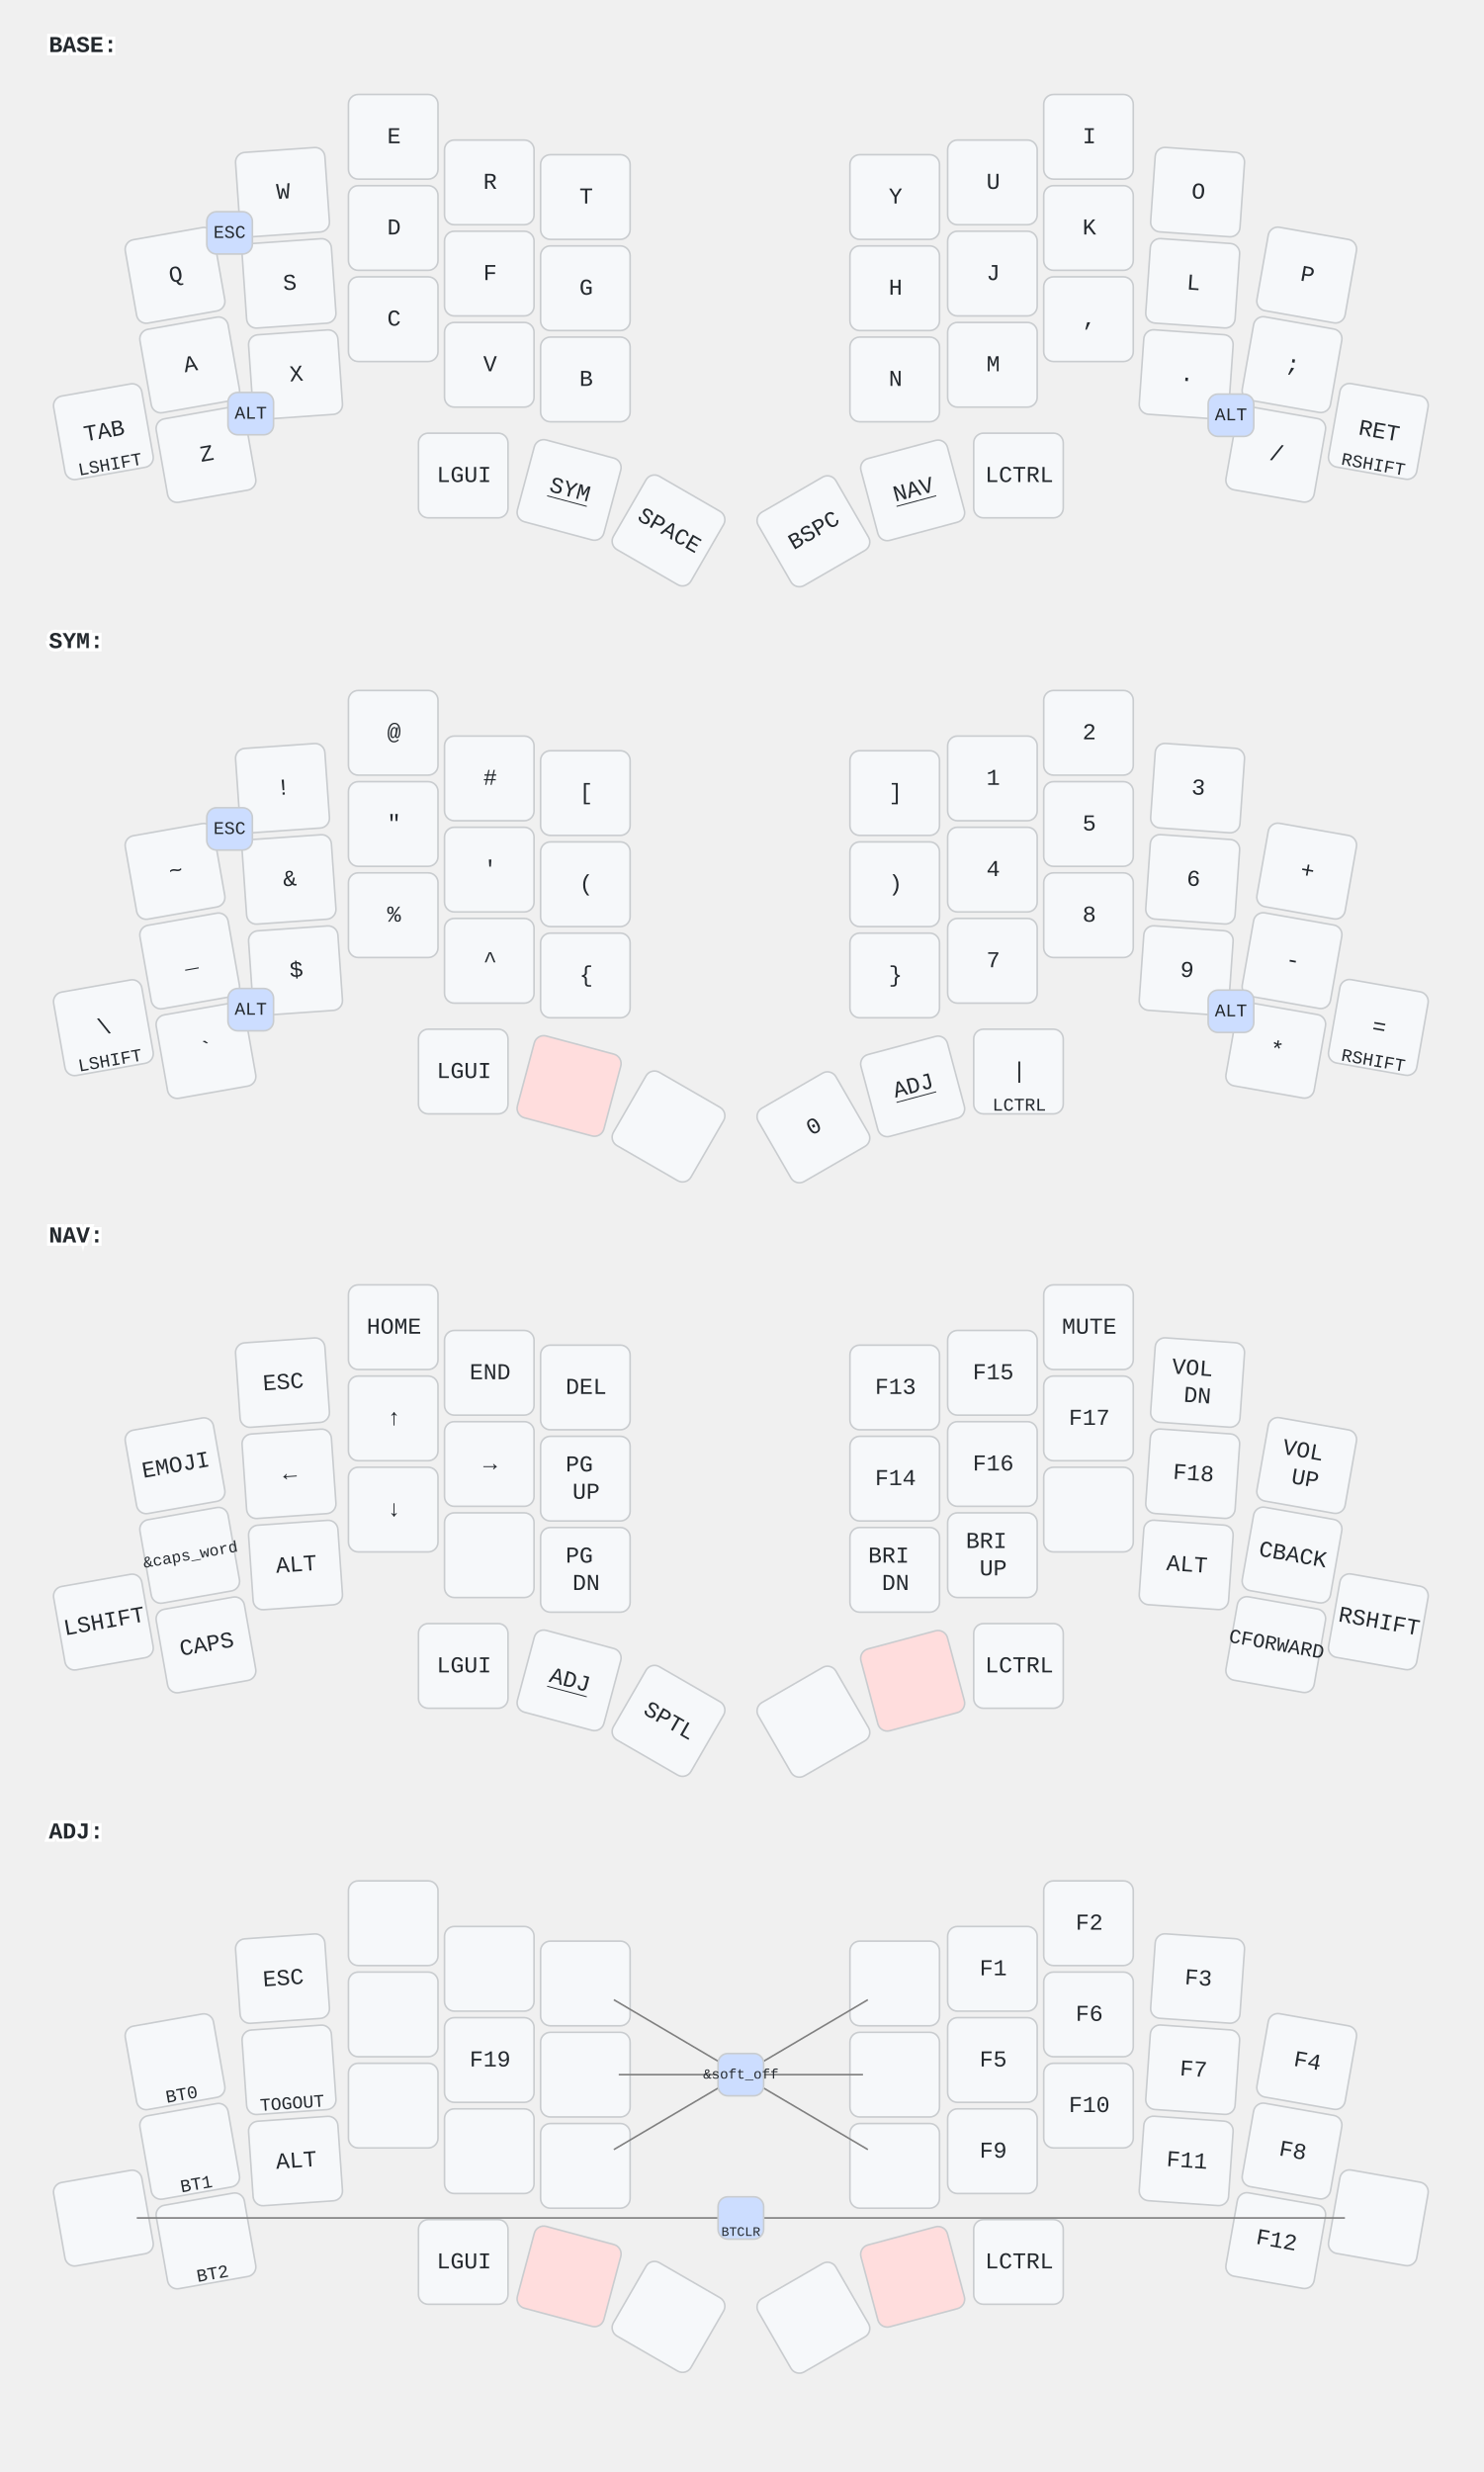
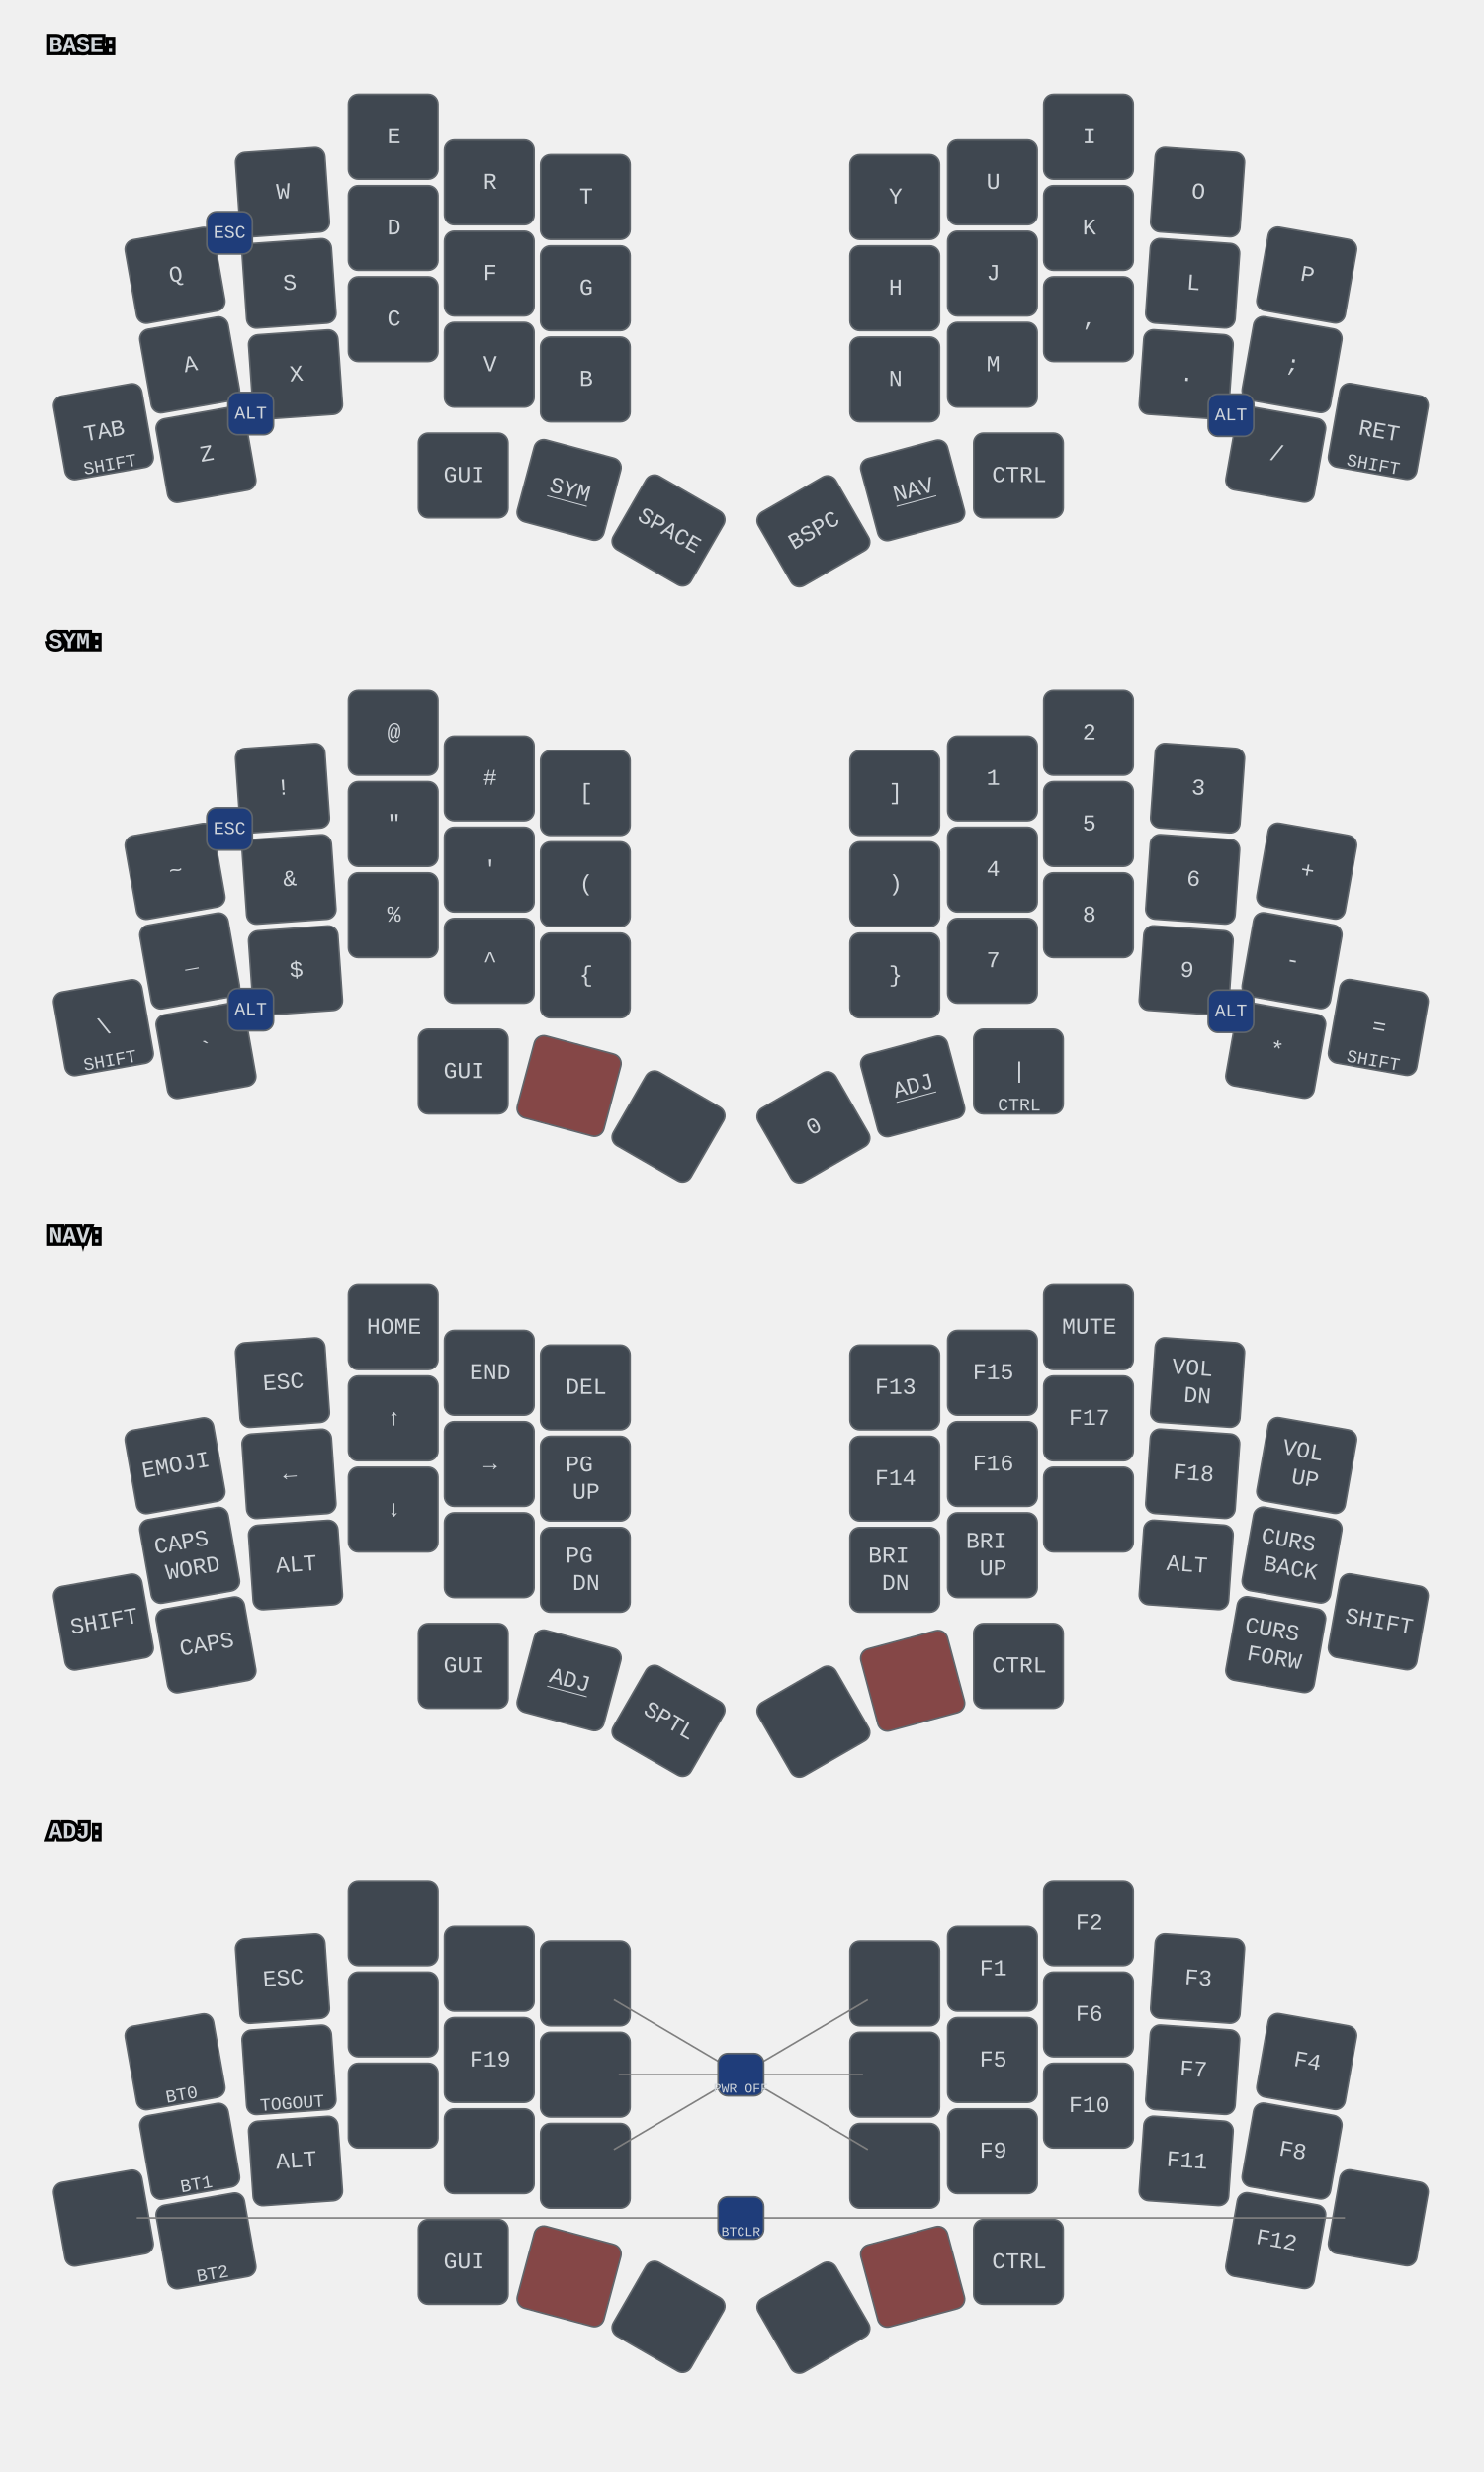
<svg xmlns="http://www.w3.org/2000/svg" width="911" height="1518" viewBox="0 0 911 1518" class="keymap">
  <style>/* inherit to force styles through use tags */
svg path {
    fill: inherit;
}

/* font and background color specifications */
svg.keymap {
    font-family: SFMono-Regular,Consolas,Liberation Mono,Menlo,monospace;
    font-size: 14px;
    font-kerning: normal;
    text-rendering: optimizeLegibility;
    fill: #24292e;
}

/* default key styling */
rect.key {
    fill: #f6f8fa;
}

rect.key, rect.combo {
    stroke: #c9cccf;
    stroke-width: 1;
}

/* default key side styling, only used is draw_key_sides is set */
rect.side {
    filter: brightness(90%);
}

/* color accent for combo boxes */
rect.combo, rect.combo-separate {
    fill: #cdf;
}

/* color accent for held keys */
rect.held, rect.combo.held {
    fill: #fdd;
}

/* color accent for ghost (optional) keys */
rect.ghost, rect.combo.ghost {
    stroke-dasharray: 4, 4;
    stroke-width: 2;
}

text {
    text-anchor: middle;
    dominant-baseline: middle;
}

/* styling for layer labels */
text.label {
    font-weight: bold;
    text-anchor: start;
    stroke: white;
    stroke-width: 4;
    paint-order: stroke;
}

/* styling for optional footer */
text.footer {
    text-anchor: end;
    dominant-baseline: auto;
    stroke: white;
    stroke-width: 4;
    paint-order: stroke;
}

/* styling for combo tap, and key non-tap label text */
text.combo, text.hold, text.shifted, text.left, text.right {
    font-size: 11px;
}

text.hold {
    text-anchor: middle;
    dominant-baseline: auto;
}

text.shifted {
    text-anchor: middle;
    dominant-baseline: hanging;
}

text.left {
    text-anchor: start;
}

text.right {
    text-anchor: end;
}

text.layer-activator {
    text-decoration: underline;
}

/* styling for hold/shifted label text in combo box */
text.combo.hold, text.combo.shifted, text.combo.left, text.combo.right {
    font-size: 8px;
}

/* lighter symbol for transparent keys */
text.trans {
    fill: #7b7e81;
}

/* styling for combo dendrons */
path.combo {
    stroke-width: 1;
    stroke: gray;
    fill: none;
}

/* Start Tabler Icons Cleanup */
/* cannot use height/width with glyphs */
.icon-tabler &gt; path {
    fill: inherit;
    stroke: inherit;
    stroke-width: 2;
}
/* hide tabler's default box */
.icon-tabler &gt; path[stroke="none"][fill="none"] {
    visibility: hidden;
}
/* End Tabler Icons Cleanup */
+ 
+ svg.keymap { fill: #d1d6db; }
+ rect.key { fill: #3f4750; }
+ rect.key, rect.combo { stroke: #60666c; }
+ rect.combo, rect.combo-separate { fill: #1f3d7a; }
+ rect.held, rect.combo.held { fill: #854747; }
+ text.label, text.footer { stroke: black; }
+ text.trans { fill: #7e8184; }
+ path.combo { stroke: #7f7f7f; }
</style>
  <g transform="translate(30, 0)" class="layer-BASE">
    <text x="0" y="28" class="label" id="BASE">BASE:</text>
    <g transform="translate(0, 56)">
      <g transform="translate(78, 113) rotate(-10.0)" class="key keypos-0">
        <rect rx="6" ry="6" x="-28" y="-26" width="55" height="52" class="key" />
        <text x="0" y="0" class="key tap">Q</text>
      </g>
      <g transform="translate(144, 62) rotate(-4.0)" class="key keypos-1">
        <rect rx="6" ry="6" x="-28" y="-26" width="55" height="52" class="key" />
        <text x="0" y="0" class="key tap">W</text>
      </g>
      <g transform="translate(212, 28)" class="key keypos-2">
        <rect rx="6" ry="6" x="-28" y="-26" width="55" height="52" class="key" />
        <text x="0" y="0" class="key tap">E</text>
      </g>
      <g transform="translate(271, 56)" class="key keypos-3">
        <rect rx="6" ry="6" x="-28" y="-26" width="55" height="52" class="key" />
        <text x="0" y="0" class="key tap">R</text>
      </g>
      <g transform="translate(330, 65)" class="key keypos-4">
        <rect rx="6" ry="6" x="-28" y="-26" width="55" height="52" class="key" />
        <text x="0" y="0" class="key tap">T</text>
      </g>
      <g transform="translate(520, 65)" class="key keypos-5">
        <rect rx="6" ry="6" x="-28" y="-26" width="55" height="52" class="key" />
        <text x="0" y="0" class="key tap">Y</text>
      </g>
      <g transform="translate(580, 56)" class="key keypos-6">
        <rect rx="6" ry="6" x="-28" y="-26" width="55" height="52" class="key" />
        <text x="0" y="0" class="key tap">U</text>
      </g>
      <g transform="translate(639, 28)" class="key keypos-7">
        <rect rx="6" ry="6" x="-28" y="-26" width="55" height="52" class="key" />
        <text x="0" y="0" class="key tap">I</text>
      </g>
      <g transform="translate(706, 62) rotate(4.0)" class="key keypos-8">
        <rect rx="6" ry="6" x="-28" y="-26" width="55" height="52" class="key" />
        <text x="0" y="0" class="key tap">O</text>
      </g>
      <g transform="translate(773, 113) rotate(10.0)" class="key keypos-9">
        <rect rx="6" ry="6" x="-28" y="-26" width="55" height="52" class="key" />
        <text x="0" y="0" class="key tap">P</text>
      </g>
      <g transform="translate(87, 168) rotate(-10.0)" class="key keypos-10">
        <rect rx="6" ry="6" x="-28" y="-26" width="55" height="52" class="key" />
        <text x="0" y="0" class="key tap">A</text>
      </g>
      <g transform="translate(148, 118) rotate(-4.0)" class="key keypos-11">
        <rect rx="6" ry="6" x="-28" y="-26" width="55" height="52" class="key" />
        <text x="0" y="0" class="key tap">S</text>
      </g>
      <g transform="translate(212, 84)" class="key keypos-12">
        <rect rx="6" ry="6" x="-28" y="-26" width="55" height="52" class="key" />
        <text x="0" y="0" class="key tap">D</text>
      </g>
      <g transform="translate(271, 112)" class="key keypos-13">
        <rect rx="6" ry="6" x="-28" y="-26" width="55" height="52" class="key" />
        <text x="0" y="0" class="key tap">F</text>
      </g>
      <g transform="translate(330, 121)" class="key keypos-14">
        <rect rx="6" ry="6" x="-28" y="-26" width="55" height="52" class="key" />
        <text x="0" y="0" class="key tap">G</text>
      </g>
      <g transform="translate(520, 121)" class="key keypos-15">
        <rect rx="6" ry="6" x="-28" y="-26" width="55" height="52" class="key" />
        <text x="0" y="0" class="key tap">H</text>
      </g>
      <g transform="translate(580, 112)" class="key keypos-16">
        <rect rx="6" ry="6" x="-28" y="-26" width="55" height="52" class="key" />
        <text x="0" y="0" class="key tap">J</text>
      </g>
      <g transform="translate(639, 84)" class="key keypos-17">
        <rect rx="6" ry="6" x="-28" y="-26" width="55" height="52" class="key" />
        <text x="0" y="0" class="key tap">K</text>
      </g>
      <g transform="translate(703, 118) rotate(4.0)" class="key keypos-18">
        <rect rx="6" ry="6" x="-28" y="-26" width="55" height="52" class="key" />
        <text x="0" y="0" class="key tap">L</text>
      </g>
      <g transform="translate(764, 168) rotate(10.0)" class="key keypos-19">
        <rect rx="6" ry="6" x="-28" y="-26" width="55" height="52" class="key" />
        <text x="0" y="0" class="key tap">;</text>
      </g>
      <g transform="translate(34, 209) rotate(-10.0)" class="key keypos-20">
        <rect rx="6" ry="6" x="-28" y="-26" width="55" height="52" class="key" />
        <text x="0" y="0" class="key tap">TAB</text>
-         <text x="0" y="24" class="key hold">LSHIFT</text>
+         <text x="0" y="24" class="key hold">SHIFT</text>
      </g>
      <g transform="translate(97, 223) rotate(-10.0)" class="key keypos-21">
        <rect rx="6" ry="6" x="-28" y="-26" width="55" height="52" class="key" />
        <text x="0" y="0" class="key tap">Z</text>
      </g>
      <g transform="translate(152, 174) rotate(-4.0)" class="key keypos-22">
        <rect rx="6" ry="6" x="-28" y="-26" width="55" height="52" class="key" />
        <text x="0" y="0" class="key tap">X</text>
      </g>
      <g transform="translate(212, 140)" class="key keypos-23">
        <rect rx="6" ry="6" x="-28" y="-26" width="55" height="52" class="key" />
        <text x="0" y="0" class="key tap">C</text>
      </g>
      <g transform="translate(271, 168)" class="key keypos-24">
        <rect rx="6" ry="6" x="-28" y="-26" width="55" height="52" class="key" />
        <text x="0" y="0" class="key tap">V</text>
      </g>
      <g transform="translate(330, 177)" class="key keypos-25">
        <rect rx="6" ry="6" x="-28" y="-26" width="55" height="52" class="key" />
        <text x="0" y="0" class="key tap">B</text>
      </g>
      <g transform="translate(520, 177)" class="key keypos-26">
        <rect rx="6" ry="6" x="-28" y="-26" width="55" height="52" class="key" />
        <text x="0" y="0" class="key tap">N</text>
      </g>
      <g transform="translate(580, 168)" class="key keypos-27">
        <rect rx="6" ry="6" x="-28" y="-26" width="55" height="52" class="key" />
        <text x="0" y="0" class="key tap">M</text>
      </g>
      <g transform="translate(639, 140)" class="key keypos-28">
        <rect rx="6" ry="6" x="-28" y="-26" width="55" height="52" class="key" />
        <text x="0" y="0" class="key tap">,</text>
      </g>
      <g transform="translate(699, 174) rotate(4.0)" class="key keypos-29">
        <rect rx="6" ry="6" x="-28" y="-26" width="55" height="52" class="key" />
        <text x="0" y="0" class="key tap">.</text>
      </g>
      <g transform="translate(754, 223) rotate(10.0)" class="key keypos-30">
        <rect rx="6" ry="6" x="-28" y="-26" width="55" height="52" class="key" />
        <text x="0" y="0" class="key tap">/</text>
      </g>
      <g transform="translate(817, 209) rotate(10.0)" class="key keypos-31">
        <rect rx="6" ry="6" x="-28" y="-26" width="55" height="52" class="key" />
        <text x="0" y="0" class="key tap">RET</text>
-         <text x="0" y="24" class="key hold">RSHIFT</text>
+         <text x="0" y="24" class="key hold">SHIFT</text>
      </g>
      <g transform="translate(255, 236)" class="key keypos-32">
        <rect rx="6" ry="6" x="-28" y="-26" width="55" height="52" class="key" />
-         <text x="0" y="0" class="key tap">LGUI</text>
+         <text x="0" y="0" class="key tap">GUI</text>
      </g>
      <g transform="translate(320, 245) rotate(15.0)" class="key keypos-33">
        <rect rx="6" ry="6" x="-28" y="-26" width="55" height="52" class="key" />
        <a href="#SYM">
          <text x="0" y="0" class="key tap layer-activator">SYM</text>
        </a>
      </g>
      <g transform="translate(381, 270) rotate(30.0)" class="key keypos-34">
        <rect rx="6" ry="6" x="-28" y="-26" width="55" height="52" class="key" />
        <text x="0" y="0" class="key tap">SPACE</text>
      </g>
      <g transform="translate(470, 270) rotate(-30.0)" class="key keypos-35">
        <rect rx="6" ry="6" x="-28" y="-26" width="55" height="52" class="key" />
        <text x="0" y="0" class="key tap">BSPC</text>
      </g>
      <g transform="translate(531, 245) rotate(-15.0)" class="key keypos-36">
        <rect rx="6" ry="6" x="-28" y="-26" width="55" height="52" class="key" />
        <a href="#NAV">
          <text x="0" y="0" class="key tap layer-activator">NAV</text>
        </a>
      </g>
      <g transform="translate(596, 236)" class="key keypos-37">
        <rect rx="6" ry="6" x="-28" y="-26" width="55" height="52" class="key" />
-         <text x="0" y="0" class="key tap">LCTRL</text>
+         <text x="0" y="0" class="key tap">CTRL</text>
      </g>
      <g class="combo combopos-0">
        <rect rx="6" ry="6" x="97" y="74" width="28" height="26" class="combo" />
        <text x="111" y="87" class="combo tap">ESC</text>
      </g>
      <g class="combo combopos-1">
        <rect rx="6" ry="6" x="110" y="185" width="28" height="26" class="combo" />
        <text x="124" y="198" class="combo tap">ALT</text>
      </g>
      <g class="combo combopos-2">
        <rect rx="6" ry="6" x="712" y="186" width="28" height="26" class="combo" />
        <text x="726" y="199" class="combo tap">ALT</text>
      </g>
    </g>
  </g>
  <g transform="translate(30, 366)" class="layer-SYM">
    <text x="0" y="28" class="label" id="SYM">SYM:</text>
    <g transform="translate(0, 56)">
      <g transform="translate(78, 113) rotate(-10.0)" class="key keypos-0">
        <rect rx="6" ry="6" x="-28" y="-26" width="55" height="52" class="key" />
        <text x="0" y="0" class="key tap">~</text>
      </g>
      <g transform="translate(144, 62) rotate(-4.0)" class="key keypos-1">
        <rect rx="6" ry="6" x="-28" y="-26" width="55" height="52" class="key" />
        <text x="0" y="0" class="key tap">!</text>
      </g>
      <g transform="translate(212, 28)" class="key keypos-2">
        <rect rx="6" ry="6" x="-28" y="-26" width="55" height="52" class="key" />
        <text x="0" y="0" class="key tap">@</text>
      </g>
      <g transform="translate(271, 56)" class="key keypos-3">
        <rect rx="6" ry="6" x="-28" y="-26" width="55" height="52" class="key" />
        <text x="0" y="0" class="key tap">#</text>
      </g>
      <g transform="translate(330, 65)" class="key keypos-4">
        <rect rx="6" ry="6" x="-28" y="-26" width="55" height="52" class="key" />
        <text x="0" y="0" class="key tap">[</text>
      </g>
      <g transform="translate(520, 65)" class="key keypos-5">
        <rect rx="6" ry="6" x="-28" y="-26" width="55" height="52" class="key" />
        <text x="0" y="0" class="key tap">]</text>
      </g>
      <g transform="translate(580, 56)" class="key keypos-6">
        <rect rx="6" ry="6" x="-28" y="-26" width="55" height="52" class="key" />
        <text x="0" y="0" class="key tap">1</text>
      </g>
      <g transform="translate(639, 28)" class="key keypos-7">
        <rect rx="6" ry="6" x="-28" y="-26" width="55" height="52" class="key" />
        <text x="0" y="0" class="key tap">2</text>
      </g>
      <g transform="translate(706, 62) rotate(4.0)" class="key keypos-8">
        <rect rx="6" ry="6" x="-28" y="-26" width="55" height="52" class="key" />
        <text x="0" y="0" class="key tap">3</text>
      </g>
      <g transform="translate(773, 113) rotate(10.0)" class="key keypos-9">
        <rect rx="6" ry="6" x="-28" y="-26" width="55" height="52" class="key" />
        <text x="0" y="0" class="key tap">+</text>
      </g>
      <g transform="translate(87, 168) rotate(-10.0)" class="key keypos-10">
        <rect rx="6" ry="6" x="-28" y="-26" width="55" height="52" class="key" />
        <text x="0" y="0" class="key tap">_</text>
      </g>
      <g transform="translate(148, 118) rotate(-4.0)" class="key keypos-11">
        <rect rx="6" ry="6" x="-28" y="-26" width="55" height="52" class="key" />
        <text x="0" y="0" class="key tap">&amp;</text>
      </g>
      <g transform="translate(212, 84)" class="key keypos-12">
        <rect rx="6" ry="6" x="-28" y="-26" width="55" height="52" class="key" />
        <text x="0" y="0" class="key tap">"</text>
      </g>
      <g transform="translate(271, 112)" class="key keypos-13">
        <rect rx="6" ry="6" x="-28" y="-26" width="55" height="52" class="key" />
        <text x="0" y="0" class="key tap">'</text>
      </g>
      <g transform="translate(330, 121)" class="key keypos-14">
        <rect rx="6" ry="6" x="-28" y="-26" width="55" height="52" class="key" />
        <text x="0" y="0" class="key tap">(</text>
      </g>
      <g transform="translate(520, 121)" class="key keypos-15">
        <rect rx="6" ry="6" x="-28" y="-26" width="55" height="52" class="key" />
        <text x="0" y="0" class="key tap">)</text>
      </g>
      <g transform="translate(580, 112)" class="key keypos-16">
        <rect rx="6" ry="6" x="-28" y="-26" width="55" height="52" class="key" />
        <text x="0" y="0" class="key tap">4</text>
      </g>
      <g transform="translate(639, 84)" class="key keypos-17">
        <rect rx="6" ry="6" x="-28" y="-26" width="55" height="52" class="key" />
        <text x="0" y="0" class="key tap">5</text>
      </g>
      <g transform="translate(703, 118) rotate(4.0)" class="key keypos-18">
        <rect rx="6" ry="6" x="-28" y="-26" width="55" height="52" class="key" />
        <text x="0" y="0" class="key tap">6</text>
      </g>
      <g transform="translate(764, 168) rotate(10.0)" class="key keypos-19">
        <rect rx="6" ry="6" x="-28" y="-26" width="55" height="52" class="key" />
        <text x="0" y="0" class="key tap">-</text>
      </g>
      <g transform="translate(34, 209) rotate(-10.0)" class="key keypos-20">
        <rect rx="6" ry="6" x="-28" y="-26" width="55" height="52" class="key" />
        <text x="0" y="0" class="key tap">\</text>
-         <text x="0" y="24" class="key hold">LSHIFT</text>
+         <text x="0" y="24" class="key hold">SHIFT</text>
      </g>
      <g transform="translate(97, 223) rotate(-10.0)" class="key keypos-21">
        <rect rx="6" ry="6" x="-28" y="-26" width="55" height="52" class="key" />
        <text x="0" y="0" class="key tap">`</text>
      </g>
      <g transform="translate(152, 174) rotate(-4.0)" class="key keypos-22">
        <rect rx="6" ry="6" x="-28" y="-26" width="55" height="52" class="key" />
        <text x="0" y="0" class="key tap">$</text>
      </g>
      <g transform="translate(212, 140)" class="key keypos-23">
        <rect rx="6" ry="6" x="-28" y="-26" width="55" height="52" class="key" />
        <text x="0" y="0" class="key tap">%</text>
      </g>
      <g transform="translate(271, 168)" class="key keypos-24">
        <rect rx="6" ry="6" x="-28" y="-26" width="55" height="52" class="key" />
        <text x="0" y="0" class="key tap">^</text>
      </g>
      <g transform="translate(330, 177)" class="key keypos-25">
        <rect rx="6" ry="6" x="-28" y="-26" width="55" height="52" class="key" />
        <text x="0" y="0" class="key tap">{</text>
      </g>
      <g transform="translate(520, 177)" class="key keypos-26">
        <rect rx="6" ry="6" x="-28" y="-26" width="55" height="52" class="key" />
        <text x="0" y="0" class="key tap">}</text>
      </g>
      <g transform="translate(580, 168)" class="key keypos-27">
        <rect rx="6" ry="6" x="-28" y="-26" width="55" height="52" class="key" />
        <text x="0" y="0" class="key tap">7</text>
      </g>
      <g transform="translate(639, 140)" class="key keypos-28">
        <rect rx="6" ry="6" x="-28" y="-26" width="55" height="52" class="key" />
        <text x="0" y="0" class="key tap">8</text>
      </g>
      <g transform="translate(699, 174) rotate(4.0)" class="key keypos-29">
        <rect rx="6" ry="6" x="-28" y="-26" width="55" height="52" class="key" />
        <text x="0" y="0" class="key tap">9</text>
      </g>
      <g transform="translate(754, 223) rotate(10.0)" class="key keypos-30">
        <rect rx="6" ry="6" x="-28" y="-26" width="55" height="52" class="key" />
        <text x="0" y="0" class="key tap">*</text>
      </g>
      <g transform="translate(817, 209) rotate(10.0)" class="key keypos-31">
        <rect rx="6" ry="6" x="-28" y="-26" width="55" height="52" class="key" />
        <text x="0" y="0" class="key tap">=</text>
-         <text x="0" y="24" class="key hold">RSHIFT</text>
+         <text x="0" y="24" class="key hold">SHIFT</text>
      </g>
      <g transform="translate(255, 236)" class="key keypos-32">
        <rect rx="6" ry="6" x="-28" y="-26" width="55" height="52" class="key" />
-         <text x="0" y="0" class="key tap">LGUI</text>
+         <text x="0" y="0" class="key tap">GUI</text>
      </g>
      <g transform="translate(320, 245) rotate(15.0)" class="key held keypos-33">
        <rect rx="6" ry="6" x="-28" y="-26" width="55" height="52" class="key held" />
      </g>
      <g transform="translate(381, 270) rotate(30.0)" class="key keypos-34">
        <rect rx="6" ry="6" x="-28" y="-26" width="55" height="52" class="key" />
      </g>
      <g transform="translate(470, 270) rotate(-30.0)" class="key keypos-35">
        <rect rx="6" ry="6" x="-28" y="-26" width="55" height="52" class="key" />
        <text x="0" y="0" class="key tap">0</text>
      </g>
      <g transform="translate(531, 245) rotate(-15.0)" class="key keypos-36">
        <rect rx="6" ry="6" x="-28" y="-26" width="55" height="52" class="key" />
        <a href="#ADJ">
          <text x="0" y="0" class="key tap layer-activator">ADJ</text>
        </a>
      </g>
      <g transform="translate(596, 236)" class="key keypos-37">
        <rect rx="6" ry="6" x="-28" y="-26" width="55" height="52" class="key" />
        <text x="0" y="0" class="key tap">|</text>
-         <text x="0" y="24" class="key hold">LCTRL</text>
+         <text x="0" y="24" class="key hold">CTRL</text>
      </g>
      <g class="combo combopos-0">
        <rect rx="6" ry="6" x="97" y="74" width="28" height="26" class="combo" />
        <text x="111" y="87" class="combo tap">ESC</text>
      </g>
      <g class="combo combopos-1">
        <rect rx="6" ry="6" x="110" y="185" width="28" height="26" class="combo" />
        <text x="124" y="198" class="combo tap">ALT</text>
      </g>
      <g class="combo combopos-2">
        <rect rx="6" ry="6" x="712" y="186" width="28" height="26" class="combo" />
        <text x="726" y="199" class="combo tap">ALT</text>
      </g>
    </g>
  </g>
  <g transform="translate(30, 731)" class="layer-NAV">
    <text x="0" y="28" class="label" id="NAV">NAV:</text>
    <g transform="translate(0, 56)">
      <g transform="translate(78, 113) rotate(-10.0)" class="key keypos-0">
        <rect rx="6" ry="6" x="-28" y="-26" width="55" height="52" class="key" />
        <text x="0" y="0" class="key tap">EMOJI</text>
      </g>
      <g transform="translate(144, 62) rotate(-4.0)" class="key keypos-1">
        <rect rx="6" ry="6" x="-28" y="-26" width="55" height="52" class="key" />
        <text x="0" y="0" class="key tap">ESC</text>
      </g>
      <g transform="translate(212, 28)" class="key keypos-2">
        <rect rx="6" ry="6" x="-28" y="-26" width="55" height="52" class="key" />
        <text x="0" y="0" class="key tap">HOME</text>
      </g>
      <g transform="translate(271, 56)" class="key keypos-3">
        <rect rx="6" ry="6" x="-28" y="-26" width="55" height="52" class="key" />
        <text x="0" y="0" class="key tap">END</text>
      </g>
      <g transform="translate(330, 65)" class="key keypos-4">
        <rect rx="6" ry="6" x="-28" y="-26" width="55" height="52" class="key" />
        <text x="0" y="0" class="key tap">DEL</text>
      </g>
      <g transform="translate(520, 65)" class="key keypos-5">
        <rect rx="6" ry="6" x="-28" y="-26" width="55" height="52" class="key" />
        <text x="0" y="0" class="key tap">F13</text>
      </g>
      <g transform="translate(580, 56)" class="key keypos-6">
        <rect rx="6" ry="6" x="-28" y="-26" width="55" height="52" class="key" />
        <text x="0" y="0" class="key tap">F15</text>
      </g>
      <g transform="translate(639, 28)" class="key keypos-7">
        <rect rx="6" ry="6" x="-28" y="-26" width="55" height="52" class="key" />
        <text x="0" y="0" class="key tap">MUTE</text>
      </g>
      <g transform="translate(706, 62) rotate(4.0)" class="key keypos-8">
        <rect rx="6" ry="6" x="-28" y="-26" width="55" height="52" class="key" />
        <text x="0" y="0" class="key tap">
          <tspan x="0" dy="-0.6em">VOL</tspan>
          <tspan x="0" dy="1.2em">DN</tspan>
        </text>
      </g>
      <g transform="translate(773, 113) rotate(10.0)" class="key keypos-9">
        <rect rx="6" ry="6" x="-28" y="-26" width="55" height="52" class="key" />
        <text x="0" y="0" class="key tap">
          <tspan x="0" dy="-0.6em">VOL</tspan>
          <tspan x="0" dy="1.2em">UP</tspan>
        </text>
      </g>
      <g transform="translate(87, 168) rotate(-10.0)" class="key keypos-10">
        <rect rx="6" ry="6" x="-28" y="-26" width="55" height="52" class="key" />
        <text x="0" y="0" class="key tap">
-           <tspan style="font-size: 70%">&amp;caps_word</tspan>
+           <tspan x="0" dy="-0.6em">CAPS</tspan>
+           <tspan x="0" dy="1.2em">WORD</tspan>
        </text>
      </g>
      <g transform="translate(148, 118) rotate(-4.0)" class="key keypos-11">
        <rect rx="6" ry="6" x="-28" y="-26" width="55" height="52" class="key" />
        <text x="0" y="0" class="key tap">←</text>
      </g>
      <g transform="translate(212, 84)" class="key keypos-12">
        <rect rx="6" ry="6" x="-28" y="-26" width="55" height="52" class="key" />
        <text x="0" y="0" class="key tap">↑</text>
      </g>
      <g transform="translate(271, 112)" class="key keypos-13">
        <rect rx="6" ry="6" x="-28" y="-26" width="55" height="52" class="key" />
        <text x="0" y="0" class="key tap">→</text>
      </g>
      <g transform="translate(330, 121)" class="key keypos-14">
        <rect rx="6" ry="6" x="-28" y="-26" width="55" height="52" class="key" />
        <text x="0" y="0" class="key tap">
          <tspan x="0" dy="-0.6em">PG</tspan>
          <tspan x="0" dy="1.2em">UP</tspan>
        </text>
      </g>
      <g transform="translate(520, 121)" class="key keypos-15">
        <rect rx="6" ry="6" x="-28" y="-26" width="55" height="52" class="key" />
        <text x="0" y="0" class="key tap">F14</text>
      </g>
      <g transform="translate(580, 112)" class="key keypos-16">
        <rect rx="6" ry="6" x="-28" y="-26" width="55" height="52" class="key" />
        <text x="0" y="0" class="key tap">F16</text>
      </g>
      <g transform="translate(639, 84)" class="key keypos-17">
        <rect rx="6" ry="6" x="-28" y="-26" width="55" height="52" class="key" />
        <text x="0" y="0" class="key tap">F17</text>
      </g>
      <g transform="translate(703, 118) rotate(4.0)" class="key keypos-18">
        <rect rx="6" ry="6" x="-28" y="-26" width="55" height="52" class="key" />
        <text x="0" y="0" class="key tap">F18</text>
      </g>
      <g transform="translate(764, 168) rotate(10.0)" class="key keypos-19">
        <rect rx="6" ry="6" x="-28" y="-26" width="55" height="52" class="key" />
-         <text x="0" y="0" class="key tap">CBACK</text>
+         <text x="0" y="0" class="key tap">
+           <tspan x="0" dy="-0.6em">CURS</tspan>
+           <tspan x="0" dy="1.2em">BACK</tspan>
+         </text>
      </g>
      <g transform="translate(34, 209) rotate(-10.0)" class="key keypos-20">
        <rect rx="6" ry="6" x="-28" y="-26" width="55" height="52" class="key" />
-         <text x="0" y="0" class="key tap">LSHIFT</text>
+         <text x="0" y="0" class="key tap">SHIFT</text>
      </g>
      <g transform="translate(97, 223) rotate(-10.0)" class="key keypos-21">
        <rect rx="6" ry="6" x="-28" y="-26" width="55" height="52" class="key" />
        <text x="0" y="0" class="key tap">CAPS</text>
      </g>
      <g transform="translate(152, 174) rotate(-4.0)" class="key keypos-22">
        <rect rx="6" ry="6" x="-28" y="-26" width="55" height="52" class="key" />
        <text x="0" y="0" class="key tap">ALT</text>
      </g>
      <g transform="translate(212, 140)" class="key keypos-23">
        <rect rx="6" ry="6" x="-28" y="-26" width="55" height="52" class="key" />
        <text x="0" y="0" class="key tap">↓</text>
      </g>
      <g transform="translate(271, 168)" class="key keypos-24">
        <rect rx="6" ry="6" x="-28" y="-26" width="55" height="52" class="key" />
      </g>
      <g transform="translate(330, 177)" class="key keypos-25">
        <rect rx="6" ry="6" x="-28" y="-26" width="55" height="52" class="key" />
        <text x="0" y="0" class="key tap">
          <tspan x="0" dy="-0.6em">PG</tspan>
          <tspan x="0" dy="1.2em">DN</tspan>
        </text>
      </g>
      <g transform="translate(520, 177)" class="key keypos-26">
        <rect rx="6" ry="6" x="-28" y="-26" width="55" height="52" class="key" />
        <text x="0" y="0" class="key tap">
          <tspan x="0" dy="-0.6em">BRI</tspan>
          <tspan x="0" dy="1.2em">DN</tspan>
        </text>
      </g>
      <g transform="translate(580, 168)" class="key keypos-27">
        <rect rx="6" ry="6" x="-28" y="-26" width="55" height="52" class="key" />
        <text x="0" y="0" class="key tap">
          <tspan x="0" dy="-0.6em">BRI</tspan>
          <tspan x="0" dy="1.2em">UP</tspan>
        </text>
      </g>
      <g transform="translate(639, 140)" class="key keypos-28">
        <rect rx="6" ry="6" x="-28" y="-26" width="55" height="52" class="key" />
      </g>
      <g transform="translate(699, 174) rotate(4.0)" class="key keypos-29">
        <rect rx="6" ry="6" x="-28" y="-26" width="55" height="52" class="key" />
        <text x="0" y="0" class="key tap">ALT</text>
      </g>
      <g transform="translate(754, 223) rotate(10.0)" class="key keypos-30">
        <rect rx="6" ry="6" x="-28" y="-26" width="55" height="52" class="key" />
        <text x="0" y="0" class="key tap">
-           <tspan style="font-size: 88%">CFORWARD</tspan>
+           <tspan x="0" dy="-0.6em">CURS</tspan>
+           <tspan x="0" dy="1.2em">FORW</tspan>
        </text>
      </g>
      <g transform="translate(817, 209) rotate(10.0)" class="key keypos-31">
        <rect rx="6" ry="6" x="-28" y="-26" width="55" height="52" class="key" />
-         <text x="0" y="0" class="key tap">RSHIFT</text>
+         <text x="0" y="0" class="key tap">SHIFT</text>
      </g>
      <g transform="translate(255, 236)" class="key keypos-32">
        <rect rx="6" ry="6" x="-28" y="-26" width="55" height="52" class="key" />
-         <text x="0" y="0" class="key tap">LGUI</text>
+         <text x="0" y="0" class="key tap">GUI</text>
      </g>
      <g transform="translate(320, 245) rotate(15.0)" class="key keypos-33">
        <rect rx="6" ry="6" x="-28" y="-26" width="55" height="52" class="key" />
        <a href="#ADJ">
          <text x="0" y="0" class="key tap layer-activator">ADJ</text>
        </a>
      </g>
      <g transform="translate(381, 270) rotate(30.0)" class="key keypos-34">
        <rect rx="6" ry="6" x="-28" y="-26" width="55" height="52" class="key" />
        <text x="0" y="0" class="key tap">SPTL</text>
      </g>
      <g transform="translate(470, 270) rotate(-30.0)" class="key keypos-35">
        <rect rx="6" ry="6" x="-28" y="-26" width="55" height="52" class="key" />
      </g>
      <g transform="translate(531, 245) rotate(-15.0)" class="key held keypos-36">
        <rect rx="6" ry="6" x="-28" y="-26" width="55" height="52" class="key held" />
      </g>
      <g transform="translate(596, 236)" class="key keypos-37">
        <rect rx="6" ry="6" x="-28" y="-26" width="55" height="52" class="key" />
-         <text x="0" y="0" class="key tap">LCTRL</text>
+         <text x="0" y="0" class="key tap">CTRL</text>
      </g>
    </g>
  </g>
  <g transform="translate(30, 1097)" class="layer-ADJ">
    <text x="0" y="28" class="label" id="ADJ">ADJ:</text>
    <g transform="translate(0, 56)">
      <g transform="translate(78, 113) rotate(-10.0)" class="key keypos-0">
        <rect rx="6" ry="6" x="-28" y="-26" width="55" height="52" class="key" />
        <text x="0" y="24" class="key hold">BT0</text>
      </g>
      <g transform="translate(144, 62) rotate(-4.0)" class="key keypos-1">
        <rect rx="6" ry="6" x="-28" y="-26" width="55" height="52" class="key" />
        <text x="0" y="0" class="key tap">ESC</text>
      </g>
      <g transform="translate(212, 28)" class="key keypos-2">
        <rect rx="6" ry="6" x="-28" y="-26" width="55" height="52" class="key" />
      </g>
      <g transform="translate(271, 56)" class="key keypos-3">
        <rect rx="6" ry="6" x="-28" y="-26" width="55" height="52" class="key" />
      </g>
      <g transform="translate(330, 65)" class="key keypos-4">
        <rect rx="6" ry="6" x="-28" y="-26" width="55" height="52" class="key" />
      </g>
      <g transform="translate(520, 65)" class="key keypos-5">
        <rect rx="6" ry="6" x="-28" y="-26" width="55" height="52" class="key" />
      </g>
      <g transform="translate(580, 56)" class="key keypos-6">
        <rect rx="6" ry="6" x="-28" y="-26" width="55" height="52" class="key" />
        <text x="0" y="0" class="key tap">F1</text>
      </g>
      <g transform="translate(639, 28)" class="key keypos-7">
        <rect rx="6" ry="6" x="-28" y="-26" width="55" height="52" class="key" />
        <text x="0" y="0" class="key tap">F2</text>
      </g>
      <g transform="translate(706, 62) rotate(4.0)" class="key keypos-8">
        <rect rx="6" ry="6" x="-28" y="-26" width="55" height="52" class="key" />
        <text x="0" y="0" class="key tap">F3</text>
      </g>
      <g transform="translate(773, 113) rotate(10.0)" class="key keypos-9">
        <rect rx="6" ry="6" x="-28" y="-26" width="55" height="52" class="key" />
        <text x="0" y="0" class="key tap">F4</text>
      </g>
      <g transform="translate(87, 168) rotate(-10.0)" class="key keypos-10">
        <rect rx="6" ry="6" x="-28" y="-26" width="55" height="52" class="key" />
        <text x="0" y="24" class="key hold">BT1</text>
      </g>
      <g transform="translate(148, 118) rotate(-4.0)" class="key keypos-11">
        <rect rx="6" ry="6" x="-28" y="-26" width="55" height="52" class="key" />
        <text x="0" y="24" class="key hold">TOGOUT</text>
      </g>
      <g transform="translate(212, 84)" class="key keypos-12">
        <rect rx="6" ry="6" x="-28" y="-26" width="55" height="52" class="key" />
      </g>
      <g transform="translate(271, 112)" class="key keypos-13">
        <rect rx="6" ry="6" x="-28" y="-26" width="55" height="52" class="key" />
        <text x="0" y="0" class="key tap">F19</text>
      </g>
      <g transform="translate(330, 121)" class="key keypos-14">
        <rect rx="6" ry="6" x="-28" y="-26" width="55" height="52" class="key" />
      </g>
      <g transform="translate(520, 121)" class="key keypos-15">
        <rect rx="6" ry="6" x="-28" y="-26" width="55" height="52" class="key" />
      </g>
      <g transform="translate(580, 112)" class="key keypos-16">
        <rect rx="6" ry="6" x="-28" y="-26" width="55" height="52" class="key" />
        <text x="0" y="0" class="key tap">F5</text>
      </g>
      <g transform="translate(639, 84)" class="key keypos-17">
        <rect rx="6" ry="6" x="-28" y="-26" width="55" height="52" class="key" />
        <text x="0" y="0" class="key tap">F6</text>
      </g>
      <g transform="translate(703, 118) rotate(4.0)" class="key keypos-18">
        <rect rx="6" ry="6" x="-28" y="-26" width="55" height="52" class="key" />
        <text x="0" y="0" class="key tap">F7</text>
      </g>
      <g transform="translate(764, 168) rotate(10.0)" class="key keypos-19">
        <rect rx="6" ry="6" x="-28" y="-26" width="55" height="52" class="key" />
        <text x="0" y="0" class="key tap">F8</text>
      </g>
      <g transform="translate(34, 209) rotate(-10.0)" class="key keypos-20">
        <rect rx="6" ry="6" x="-28" y="-26" width="55" height="52" class="key" />
      </g>
      <g transform="translate(97, 223) rotate(-10.0)" class="key keypos-21">
        <rect rx="6" ry="6" x="-28" y="-26" width="55" height="52" class="key" />
        <text x="0" y="24" class="key hold">BT2</text>
      </g>
      <g transform="translate(152, 174) rotate(-4.0)" class="key keypos-22">
        <rect rx="6" ry="6" x="-28" y="-26" width="55" height="52" class="key" />
        <text x="0" y="0" class="key tap">ALT</text>
      </g>
      <g transform="translate(212, 140)" class="key keypos-23">
        <rect rx="6" ry="6" x="-28" y="-26" width="55" height="52" class="key" />
      </g>
      <g transform="translate(271, 168)" class="key keypos-24">
        <rect rx="6" ry="6" x="-28" y="-26" width="55" height="52" class="key" />
      </g>
      <g transform="translate(330, 177)" class="key keypos-25">
        <rect rx="6" ry="6" x="-28" y="-26" width="55" height="52" class="key" />
      </g>
      <g transform="translate(520, 177)" class="key keypos-26">
        <rect rx="6" ry="6" x="-28" y="-26" width="55" height="52" class="key" />
      </g>
      <g transform="translate(580, 168)" class="key keypos-27">
        <rect rx="6" ry="6" x="-28" y="-26" width="55" height="52" class="key" />
        <text x="0" y="0" class="key tap">F9</text>
      </g>
      <g transform="translate(639, 140)" class="key keypos-28">
        <rect rx="6" ry="6" x="-28" y="-26" width="55" height="52" class="key" />
        <text x="0" y="0" class="key tap">F10</text>
      </g>
      <g transform="translate(699, 174) rotate(4.0)" class="key keypos-29">
        <rect rx="6" ry="6" x="-28" y="-26" width="55" height="52" class="key" />
        <text x="0" y="0" class="key tap">F11</text>
      </g>
      <g transform="translate(754, 223) rotate(10.0)" class="key keypos-30">
        <rect rx="6" ry="6" x="-28" y="-26" width="55" height="52" class="key" />
        <text x="0" y="0" class="key tap">F12</text>
      </g>
      <g transform="translate(817, 209) rotate(10.0)" class="key keypos-31">
        <rect rx="6" ry="6" x="-28" y="-26" width="55" height="52" class="key" />
      </g>
      <g transform="translate(255, 236)" class="key keypos-32">
        <rect rx="6" ry="6" x="-28" y="-26" width="55" height="52" class="key" />
-         <text x="0" y="0" class="key tap">LGUI</text>
+         <text x="0" y="0" class="key tap">GUI</text>
      </g>
      <g transform="translate(320, 245) rotate(15.0)" class="key held keypos-33">
        <rect rx="6" ry="6" x="-28" y="-26" width="55" height="52" class="key held" />
      </g>
      <g transform="translate(381, 270) rotate(30.0)" class="key keypos-34">
        <rect rx="6" ry="6" x="-28" y="-26" width="55" height="52" class="key" />
      </g>
      <g transform="translate(470, 270) rotate(-30.0)" class="key keypos-35">
        <rect rx="6" ry="6" x="-28" y="-26" width="55" height="52" class="key" />
      </g>
      <g transform="translate(531, 245) rotate(-15.0)" class="key held keypos-36">
        <rect rx="6" ry="6" x="-28" y="-26" width="55" height="52" class="key held" />
      </g>
      <g transform="translate(596, 236)" class="key keypos-37">
        <rect rx="6" ry="6" x="-28" y="-26" width="55" height="52" class="key" />
-         <text x="0" y="0" class="key tap">LCTRL</text>
+         <text x="0" y="0" class="key tap">CTRL</text>
      </g>
      <g class="combo combopos-0">
        <path d="M425,121 l-78,-46" class="combo" />
        <path d="M425,121 l78,-46" class="combo" />
        <path d="M425,121 l-75,0" class="combo" />
        <path d="M425,121 l75,0" class="combo" />
        <path d="M425,121 l-78,46" class="combo" />
        <path d="M425,121 l78,46" class="combo" />
        <rect rx="6" ry="6" x="411" y="108" width="28" height="26" class="combo" />
-         <text x="425" y="121" class="combo tap">
-           <tspan style="font-size: 78%">&amp;soft_off</tspan>
-         </text>
+         <text x="425" y="132" class="combo hold">PWR OFF</text>
      </g>
      <g class="combo combopos-1">
        <path d="M425,209 l-371,0" class="combo" />
        <path d="M425,209 l371,0" class="combo" />
        <rect rx="6" ry="6" x="411" y="196" width="28" height="26" class="combo" />
        <text x="425" y="220" class="combo hold">BTCLR</text>
      </g>
    </g>
  </g>
</svg>
